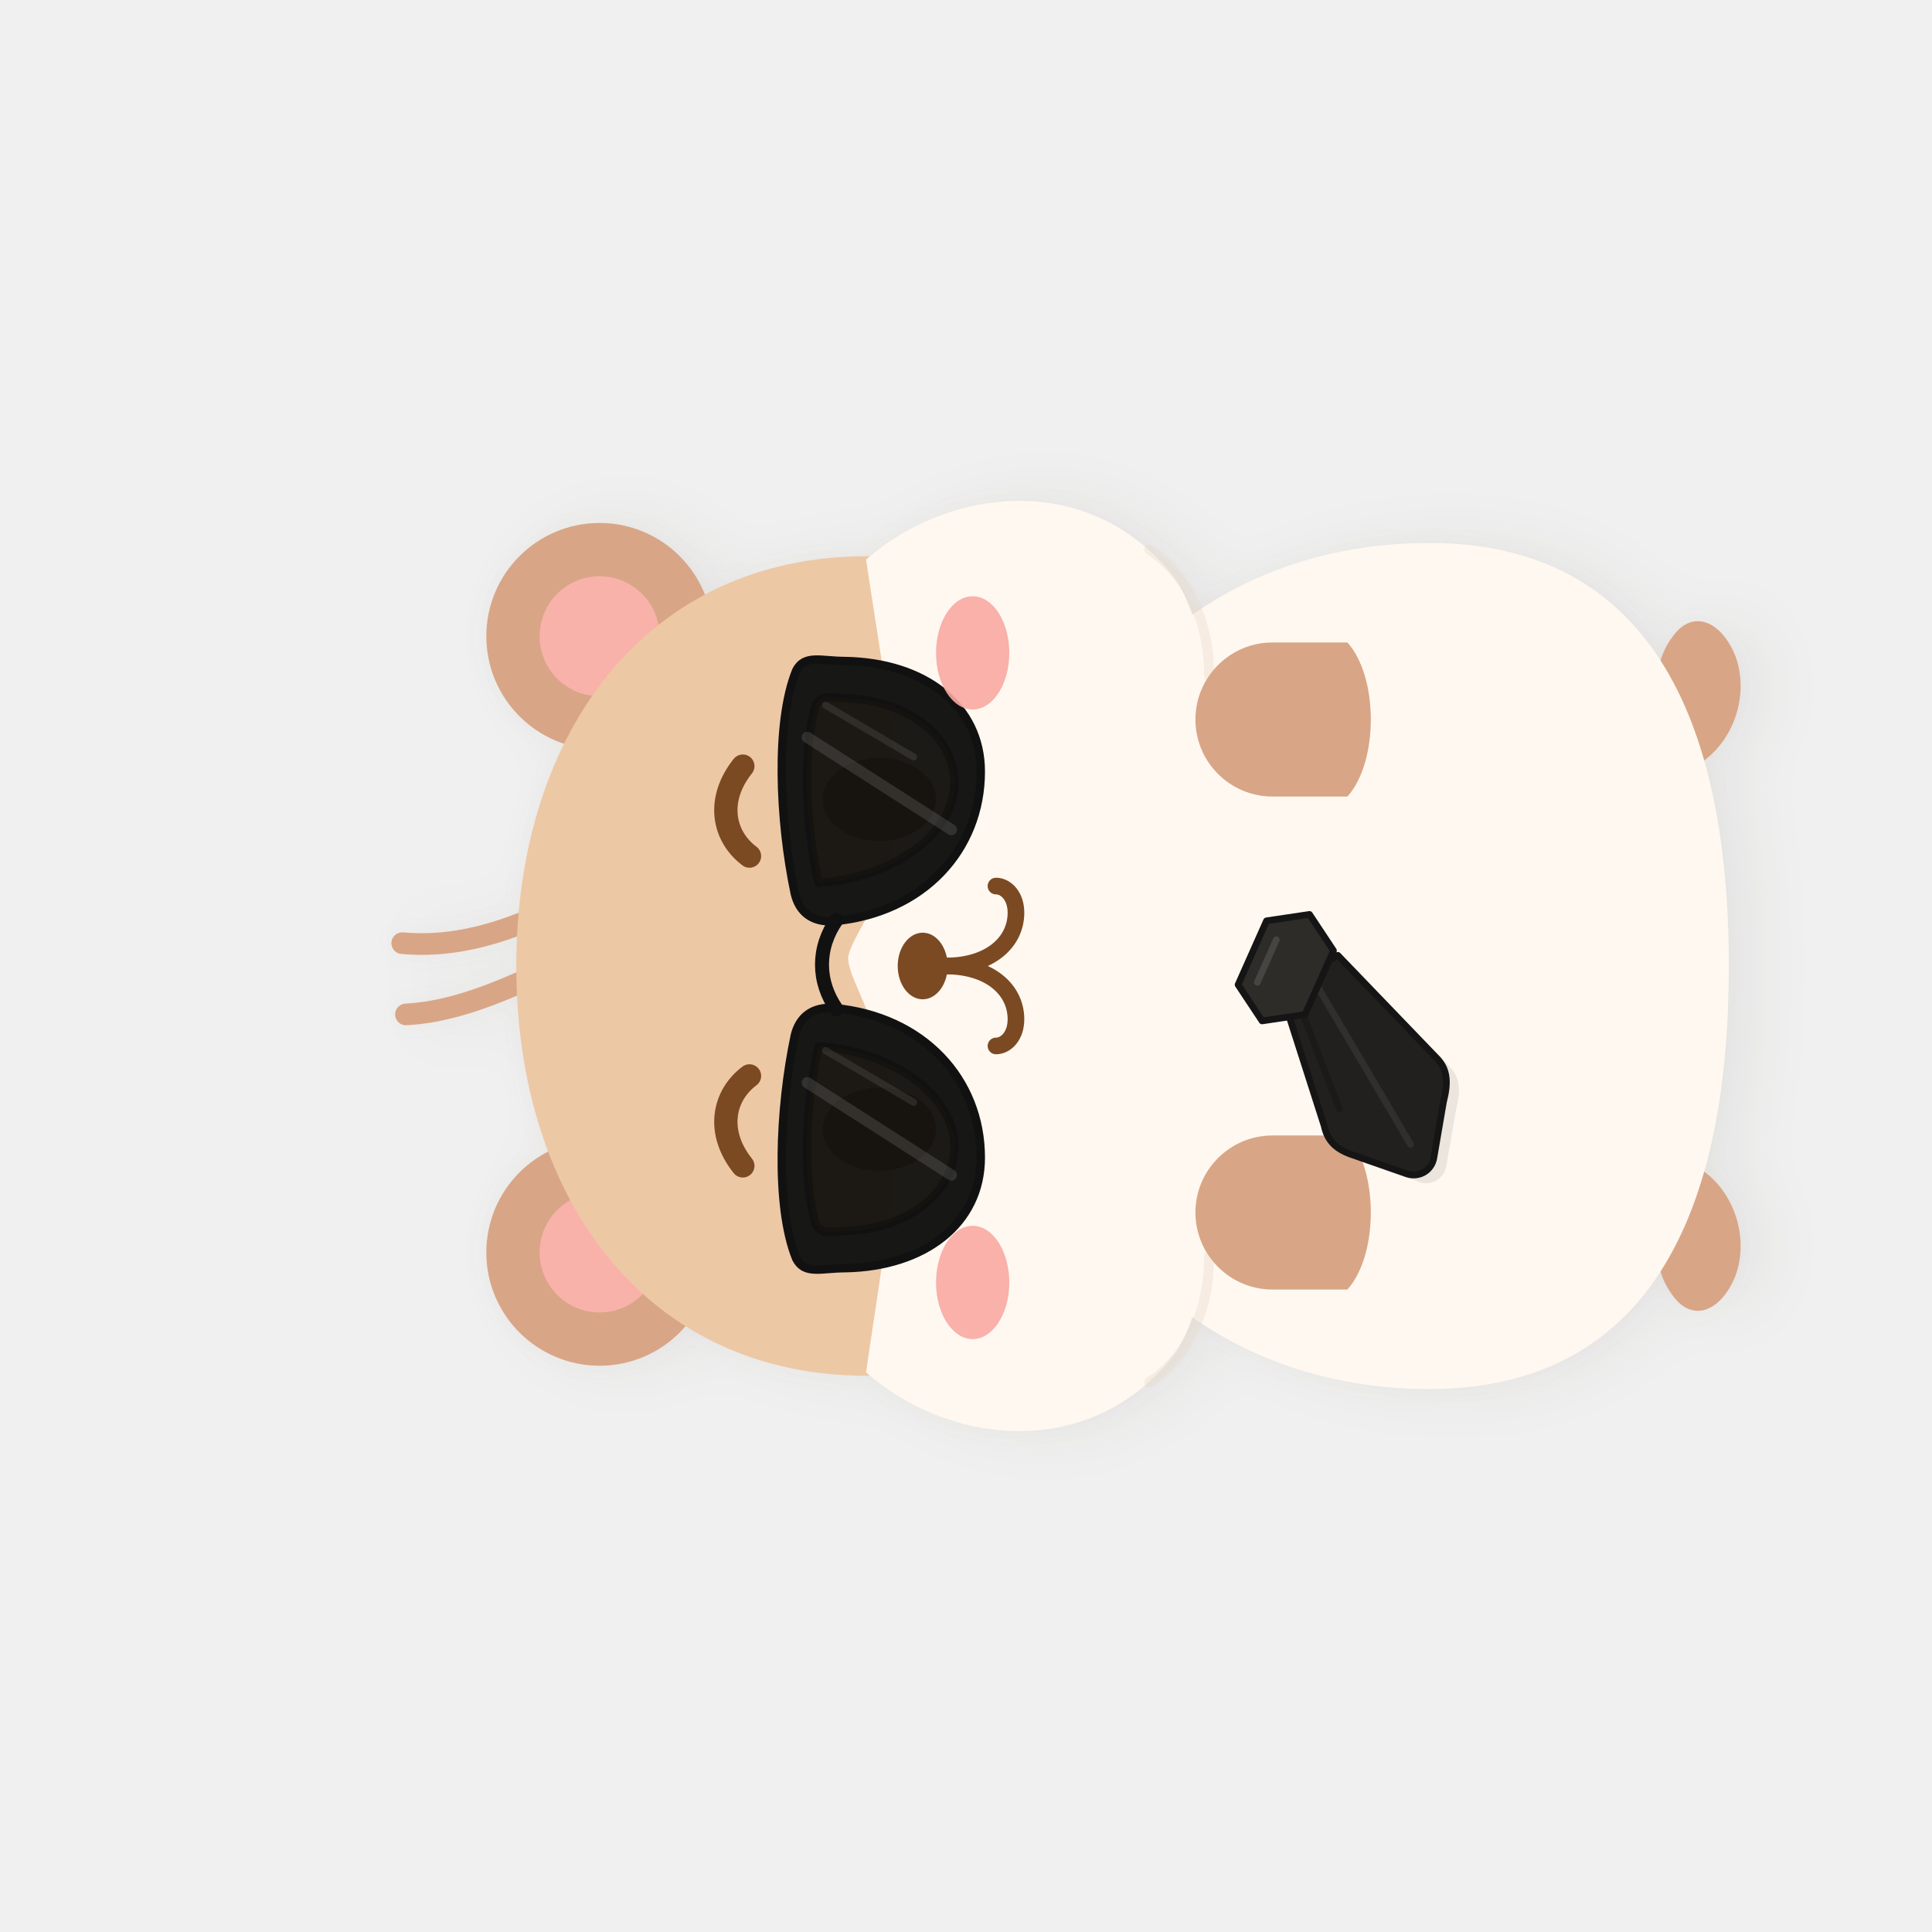
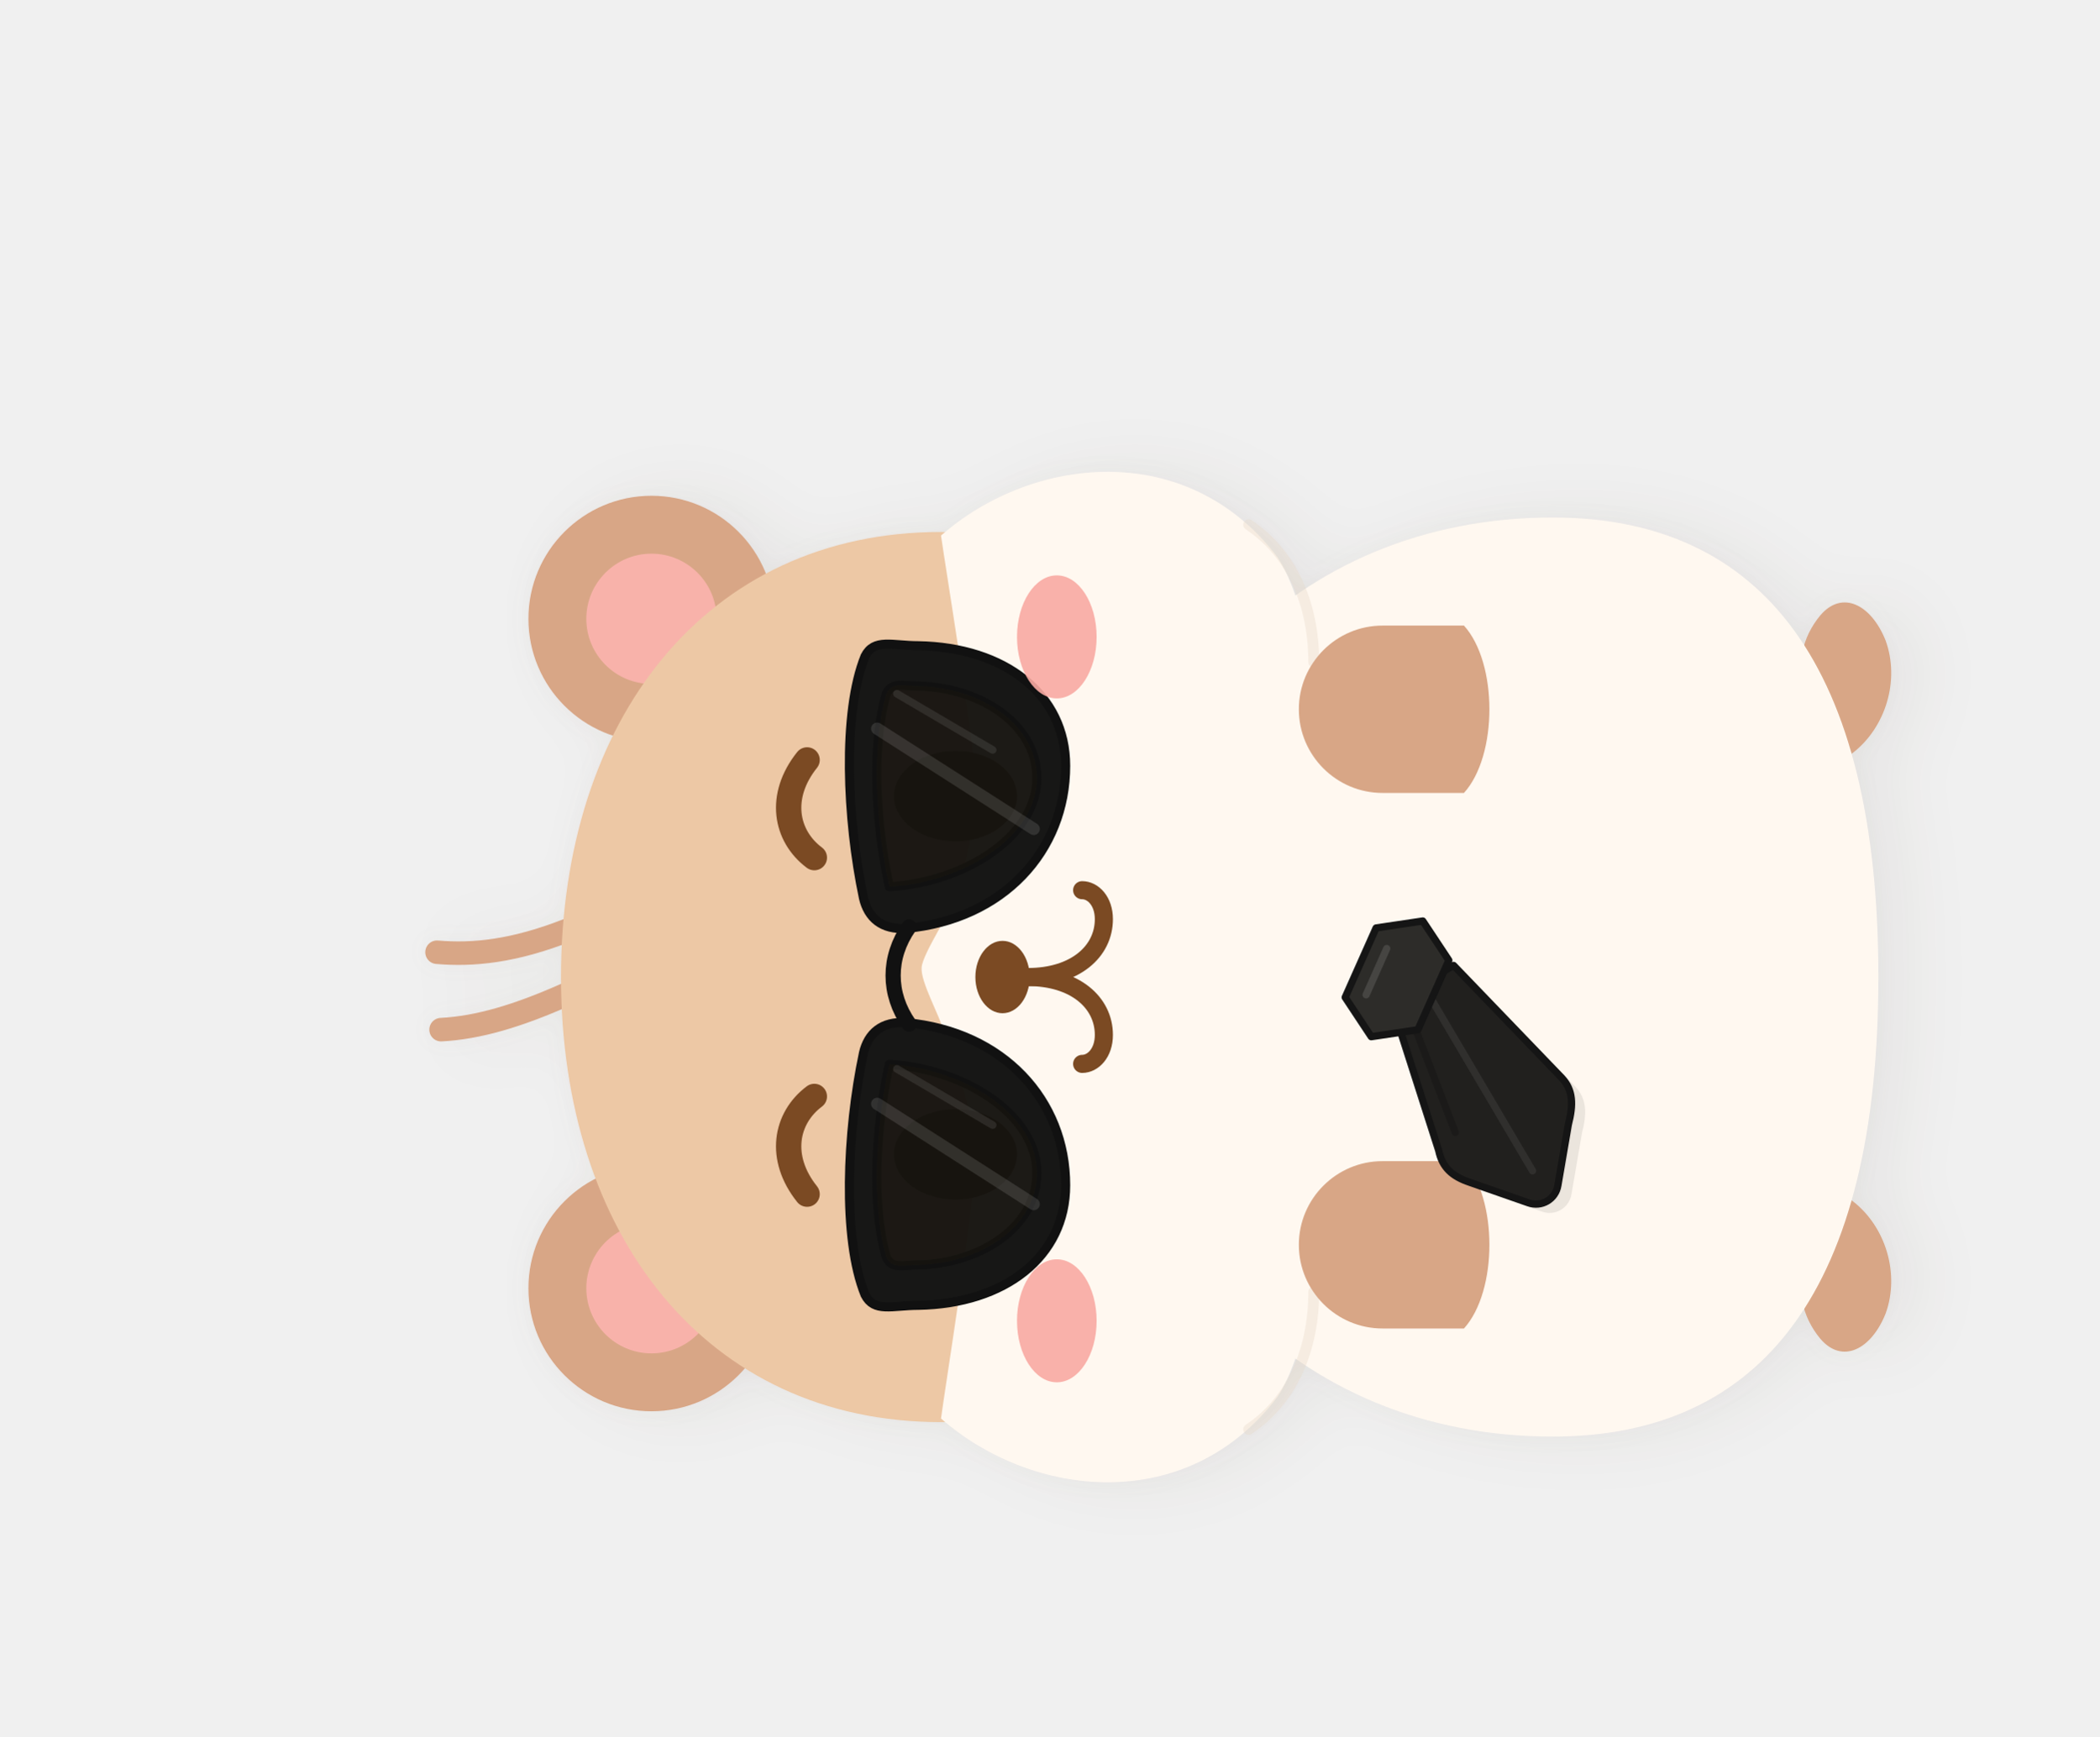
- <svg xmlns="http://www.w3.org/2000/svg" id="mini-stage" width="500" height="500" viewBox="-150 -60 580 580" role="img" aria-labelledby="title desc" style="pointer-events:none">
+ <svg xmlns="http://www.w3.org/2000/svg" id="mini-stage" width="580" height="480" viewBox="-150 -40 580 480" role="img" aria-labelledby="title desc" style="pointer-events:none">
  <style>
  .duration-probe { opacity: 0; animation: mini-enter-duration-probe 1.1s linear 1 both; }
  @keyframes mini-enter-duration-probe { from { opacity: 0; } to { opacity: 0; } }
  </style>
  <defs>
    <filter id="soft-lift" x="-8%" y="-8%" width="116%" height="116%" color-interpolation-filters="sRGB">
      <feGaussianBlur in="SourceAlpha" stdDeviation="2.8" result="soft-edge" />
      <feFlood flood-color="#8b735e" flood-opacity=".045" result="halo-color" />
      <feComposite in="halo-color" in2="soft-edge" operator="in" result="halo" />
      <feOffset in="SourceAlpha" dx="0" dy="8" result="shadow-offset" />
      <feGaussianBlur in="shadow-offset" stdDeviation="9" result="shadow-blur" />
      <feFlood flood-color="#3a2d23" flood-opacity=".055" result="shadow-color" />
      <feComposite in="shadow-color" in2="shadow-blur" operator="in" result="ambient-shadow" />
      <feMerge>
        <feMergeNode in="ambient-shadow" />
        <feMergeNode in="halo" />
        <feMergeNode in="SourceGraphic" />
      </feMerge>
    </filter>
    <clipPath id="mini-paw-clip-right" clipPathUnits="userSpaceOnUse">
      <rect x="340" y="236" width="78" height="64" />
    </clipPath>
    <clipPath id="mini-paw-clip-left" clipPathUnits="userSpaceOnUse">
      <rect x="-44" y="236" width="78" height="64" />
    </clipPath>
  </defs>
  <rect class="duration-probe" x="0" y="0" width="1" height="1" fill="none" pointer-events="none" />
  <g id="mini-rotate" style="transform-origin:0 0" transform="rotate(-90 187 230)">
    <g id="enter-slide" style="transform-origin:0 0">
      <g id="hamster-flat-master-v11" style="transform-origin:0 0" filter="url(#soft-lift)" fill-rule="evenodd" clip-rule="evenodd">
        <g id="tail" data-part="tail">
          <circle id="tail-fill" cx="187" cy="356" r="22" fill="#d8a686" />
        </g>
        <g id="feet-layer" data-layer="behind-body">
          <g id="left-foot" data-part="left-foot">
            <path id="left-foot-fill" d="M109 392 C101 389 93 391 87 396 C80 402 84 410 94 414 C105 418 118 414 125 405 C131 397 123 394 109 392 Z" fill="#d8a686" />
          </g>
          <g id="right-foot" data-part="right-foot">
            <path id="right-foot-fill" d="M265 392 C273 389 281 391 287 396 C294 402 290 410 280 414 C269 418 256 414 249 405 C243 397 251 394 265 392 Z" fill="#d8a686" />
          </g>
        </g>
        <g id="body-layer" data-layer="body">
          <g id="body-belly" data-part="body-belly">
            <path id="body-belly-fill" d="M187 200 C113 200 60 251 60 322 C60 380 101 412 187 412 C273 412 314 380 314 322 C314 251 261 200 187 200Z" fill="#fff8f0" />
          </g>
        </g>
        <g id="enter-head-roll">
          <g id="ears-layer" data-layer="ears">
            <g id="left-ear" data-part="left-ear">
              <circle id="left-ear-outer" cx="101" cy="73" r="34" fill="#d8a686" />
              <circle id="left-ear-inner" cx="101" cy="73" r="18" fill="#f8b2aa" />
            </g>
            <g id="right-ear" data-part="right-ear">
              <circle id="right-ear-outer" cx="286" cy="73" r="34" fill="#d8a686" />
              <circle id="right-ear-inner" cx="286" cy="73" r="18" fill="#f8b2aa" />
            </g>
          </g>
          <g id="head-tufts" data-part="head-tufts">
            <path id="left-tuft" d="M182 49 C184 35 187 24 192 15" fill="none" stroke="#d8a686" stroke-width="6.5" stroke-linecap="round" transform="rotate(-32 182 49)" />
            <path id="right-tuft" d="M200 50 C203 34 208 24 214 16" fill="none" stroke="#d8a686" stroke-width="6.5" stroke-linecap="round" transform="rotate(-32 200 50)" />
          </g>
          <g id="head-layer" data-layer="head">
            <g id="head-cap" data-part="head-cap">
              <path id="head-cap-fill" d="M64 153 C64 88 116 48 187 48 C258 48 310 88 310 153 C310 214 257 253 187 253 C117 253 64 214 64 153Z" fill="#edc8a5" />
            </g>
            <g id="cheek-muzzle" data-part="cheek-muzzle">
              <path id="cheek-muzzle-fill" d="M65 153 C73.732 154.147 125.006 162.438 137.77 162.56 C148.712 162.665 166.029 155.554 171.37 154.02 C176.711 152.486 185.672 147.294 189.69 147.65 C193.708 148.006 205.187 155.939 210.43 157.48 C215.673 159.021 230.521 163.091 240.66 162.63 C252.488 162.092 300.799 154.156 309 153 C331 178 336 221 303 246 C270 268 104 268 71 246 C38 221 43 178 65 153Z" fill="#fff8f0" />
            </g>
            <g id="cheek-creases" data-part="cheek-creases" opacity=".35">
              <path id="left-cheek-crease" d="M62 238 C70 250 84 256 100 256" fill="none" stroke="#e6d7c6" stroke-width="3" stroke-linecap="round" />
              <path id="right-cheek-crease" d="M312 238 C304 250 290 256 274 256" fill="none" stroke="#e6d7c6" stroke-width="3" stroke-linecap="round" />
            </g>
          </g>
          <g id="face-layer" data-layer="face">
            <g id="brows" data-part="brows">
              <path id="left-brow" d="M127 116 C137 108 148 110 154 118" fill="none" stroke="#7b4a23" stroke-width="7" stroke-linecap="round" />
              <path id="right-brow" d="M247 116 C237 108 226 110 220 118" fill="none" stroke="#7b4a23" stroke-width="7" stroke-linecap="round" />
            </g>
            <g id="eyes" data-part="eyes">
              <ellipse id="left-eye" cx="138" cy="157" rx="12.5" ry="17" fill="#5a300f" />
              <ellipse id="right-eye" cx="237" cy="157" rx="12.5" ry="17" fill="#5a300f" />
            </g>
            <g id="enter-glasses-lag">
              <g id="sunglasses" data-part="sunglasses">
                <g id="left-sunglass" data-part="left-sunglass">
                  <path id="left-sunglass-frame" d="M99.22 132 C114.76 125.7 144.16 126.96 166 131.58 C171.46 132.84 174.82 136.62 174.4 143.34 C171.88 170.22 152.98 187.44 129.46 187.44 C109.72 187.44 96.7 170.64 96.28 146.7 C96.28 139.56 94.18 134.52 99.22 132 Z M109.54 137.88 C123.82 133.68 145.66 134.94 162.88 138.72 C161.62 159.3 149.44 178.62 133.9 179.46 C118.78 180.3 107.86 164.76 107.44 146.7 C107.44 142.5 106.18 139.56 109.54 137.88 Z" fill="#171716" fill-rule="evenodd" stroke="#111111" stroke-width="2.52" stroke-linejoin="round" />
                  <path id="left-sunglass-lens" d="M109.54 137.88 C123.82 133.68 145.66 134.94 162.88 138.72 C161.62 159.3 149.44 178.62 133.9 179.46 C118.78 180.3 107.86 164.76 107.44 146.7 C107.44 142.5 106.18 139.56 109.54 137.88 Z" fill="#16140f" opacity=".97" />
                  <path id="left-lens-main-shine" d="M151.96 135.36 L124.24 178.62" fill="none" stroke="#ffffff" stroke-width="3.36" stroke-linecap="round" opacity=".12" />
                  <path id="left-lens-small-shine" d="M161.62 140.82 L146.08 167.28" fill="none" stroke="#ffffff" stroke-width="2.1" stroke-linecap="round" opacity=".09" />
                </g>
                <g id="right-sunglass" data-part="right-sunglass">
                  <path id="right-sunglass-frame" d="M275.62 132 C260.08 125.7 230.68 126.96 208.84 131.58 C203.38 132.84 200.02 136.62 200.44 143.34 C202.96 170.22 221.86 187.44 245.38 187.44 C265.12 187.44 278.14 170.64 278.56 146.7 C278.56 139.56 280.66 134.52 275.62 132 Z M265.3 137.88 C251.02 133.68 229.18 134.94 211.96 138.72 C213.22 159.3 225.4 178.62 240.94 179.46 C256.06 180.3 266.98 164.76 267.4 146.7 C267.4 142.5 268.66 139.56 265.3 137.88 Z" fill="#171716" fill-rule="evenodd" stroke="#111111" stroke-width="2.52" stroke-linejoin="round" />
                  <path id="right-sunglass-lens" d="M265.3 137.88 C251.02 133.68 229.18 134.94 211.96 138.72 C213.22 159.3 225.4 178.62 240.94 179.46 C256.06 180.3 266.98 164.76 267.4 146.7 C267.4 142.5 268.66 139.56 265.3 137.88 Z" fill="#16140f" opacity=".97" />
                  <path id="right-lens-main-shine" d="M255.64 135.36 L227.92 178.62" fill="none" stroke="#ffffff" stroke-width="3.36" stroke-linecap="round" opacity=".12" />
                  <path id="right-lens-small-shine" d="M265.3 140.82 L249.76 167.28" fill="none" stroke="#ffffff" stroke-width="2.1" stroke-linecap="round" opacity=".09" />
                </g>
                <path id="sunglasses-bridge" d="M173.98 144.18 C182.38 138.3 192.46 138.3 200.86 144.18" fill="none" stroke="#111111" stroke-width="4.2" stroke-linecap="round" />
              </g>
            </g>
            <g id="blushes" data-part="blushes">
              <ellipse id="left-blush" cx="92" cy="185" rx="17" ry="11" fill="#f8aaa2" opacity=".9" />
              <ellipse id="right-blush" cx="281" cy="185" rx="17" ry="11" fill="#f8aaa2" opacity=".9" />
            </g>
            <g id="nose-mouth" data-part="nose-mouth">
              <ellipse id="nose-fill" cx="187" cy="170" rx="10" ry="7.5" fill="#7b4a23" />
              <path id="mouth-left" d="M187 177 C187 190 180 198 171 198 C166 198 163 195 163 192" fill="none" stroke="#7b4a23" stroke-width="5" stroke-linecap="round" />
              <path id="mouth-right" d="M187 177 C187 190 194 198 203 198 C208 198 211 195 211 192" fill="none" stroke="#7b4a23" stroke-width="5" stroke-linecap="round" />
            </g>
          </g>
        </g>
        <g id="enter-hands-reach">
          <g id="hands-layer" data-layer="hands-above-face">
            <g id="left-hand" data-part="left-hand" clip-path="url(#mini-paw-clip-left)" transform="translate(122.5 7) rotate(90 -9.5 268) translate(-9.5 268) scale(1.25) translate(9.5 -268)">
              <path id="left-hand-base" d="M118 249.5 L-9.5 249.5 C-19.7 249.5 -28 257.8 -28 268 C-28 278.2 -19.7 286.5 -9.5 286.5 L118 286.5 C123 279.1 123 256.9 118 249.5 Z" fill="#fff8f0" />
              <path id="left-paw-tip" d="M8.5 249.5 L-9.5 249.5 C-19.7 249.5 -28 257.8 -28 268 C-28 278.2 -19.7 286.5 -9.5 286.5 L8.5 286.5 C16 278.2 16 257.8 8.5 249.5 Z" fill="#d8a686" />
            </g>
            <g id="right-hand" data-part="right-hand" clip-path="url(#mini-paw-clip-right)" transform="translate(-122.5 7) rotate(270 383.5 268) translate(383.5 268) scale(1.25) translate(-383.5 -268)">
              <path id="right-hand-base" d="M256 249.5 L383.5 249.5 C393.7 249.5 402 257.8 402 268 C402 278.2 393.7 286.5 383.5 286.5 L256 286.5 C251 279.1 251 256.9 256 249.5 Z" fill="#fff8f0" />
              <path id="right-paw-tip" d="M365.5 249.5 L383.5 249.5 C393.7 249.5 402 257.8 402 268 C402 278.2 393.7 286.5 383.5 286.5 L365.5 286.5 C358 278.2 358 257.8 365.5 249.5 Z" fill="#d8a686" />
            </g>
          </g>
        </g>
        <g id="enter-tie-lag">
          <g id="tie" data-part="tie" transform="translate(153 260)">
            <g id="tie-blade-sway">
              <path id="tie-shadow" d="M24 27 L44 27 L54 68 C55 72.5 53 76 49 80 L38 93 C35.5 96 31 96 28.5 93 L17.5 80 C14 76 13 72.5 14.5 68 Z" fill="#000000" opacity=".08" transform="translate(7 6.5) rotate(59.5 33.5 14) translate(2 2)" />
              <path id="tie-blade" d="M24 24 L44 24 L54 66 C55 70.5 53 74 49 78 L38 91 C35.5 94 31 94 28.5 91 L17.5 78 C14 74 13 70.5 14.5 66 Z" fill="#21201e" stroke="#151515" stroke-width="2" stroke-linejoin="round" transform="translate(7 6.5) rotate(59.5 33.5 14)" />
              <path id="tie-center-fold" d="M34 28 L34 84" fill="none" stroke="#ffffff" stroke-width="2" stroke-linecap="round" opacity=".07" transform="translate(7 6.5) rotate(59.5 33.5 14)" />
              <path id="tie-left-fold" d="M27 28 L21 64" fill="none" stroke="#000000" stroke-width="2" stroke-linecap="round" opacity=".18" transform="translate(7 6.5) rotate(59.5 33.5 14)" />
            </g>
            <path id="tie-knot" d="M23 3 L44 3 L51 14 L44 25 L23 25 L16 14 Z" fill="#2d2c29" stroke="#151515" stroke-width="2" stroke-linejoin="round" transform="translate(0 5) rotate(24 33.5 14)" />
            <path id="tie-knot-highlight" d="M26 8 L40 8" fill="none" stroke="#ffffff" stroke-width="2" stroke-linecap="round" opacity=".12" transform="translate(0 5) rotate(24 33.5 14)" />
          </g>
        </g>
      </g>
    </g>
  </g>
</svg>
